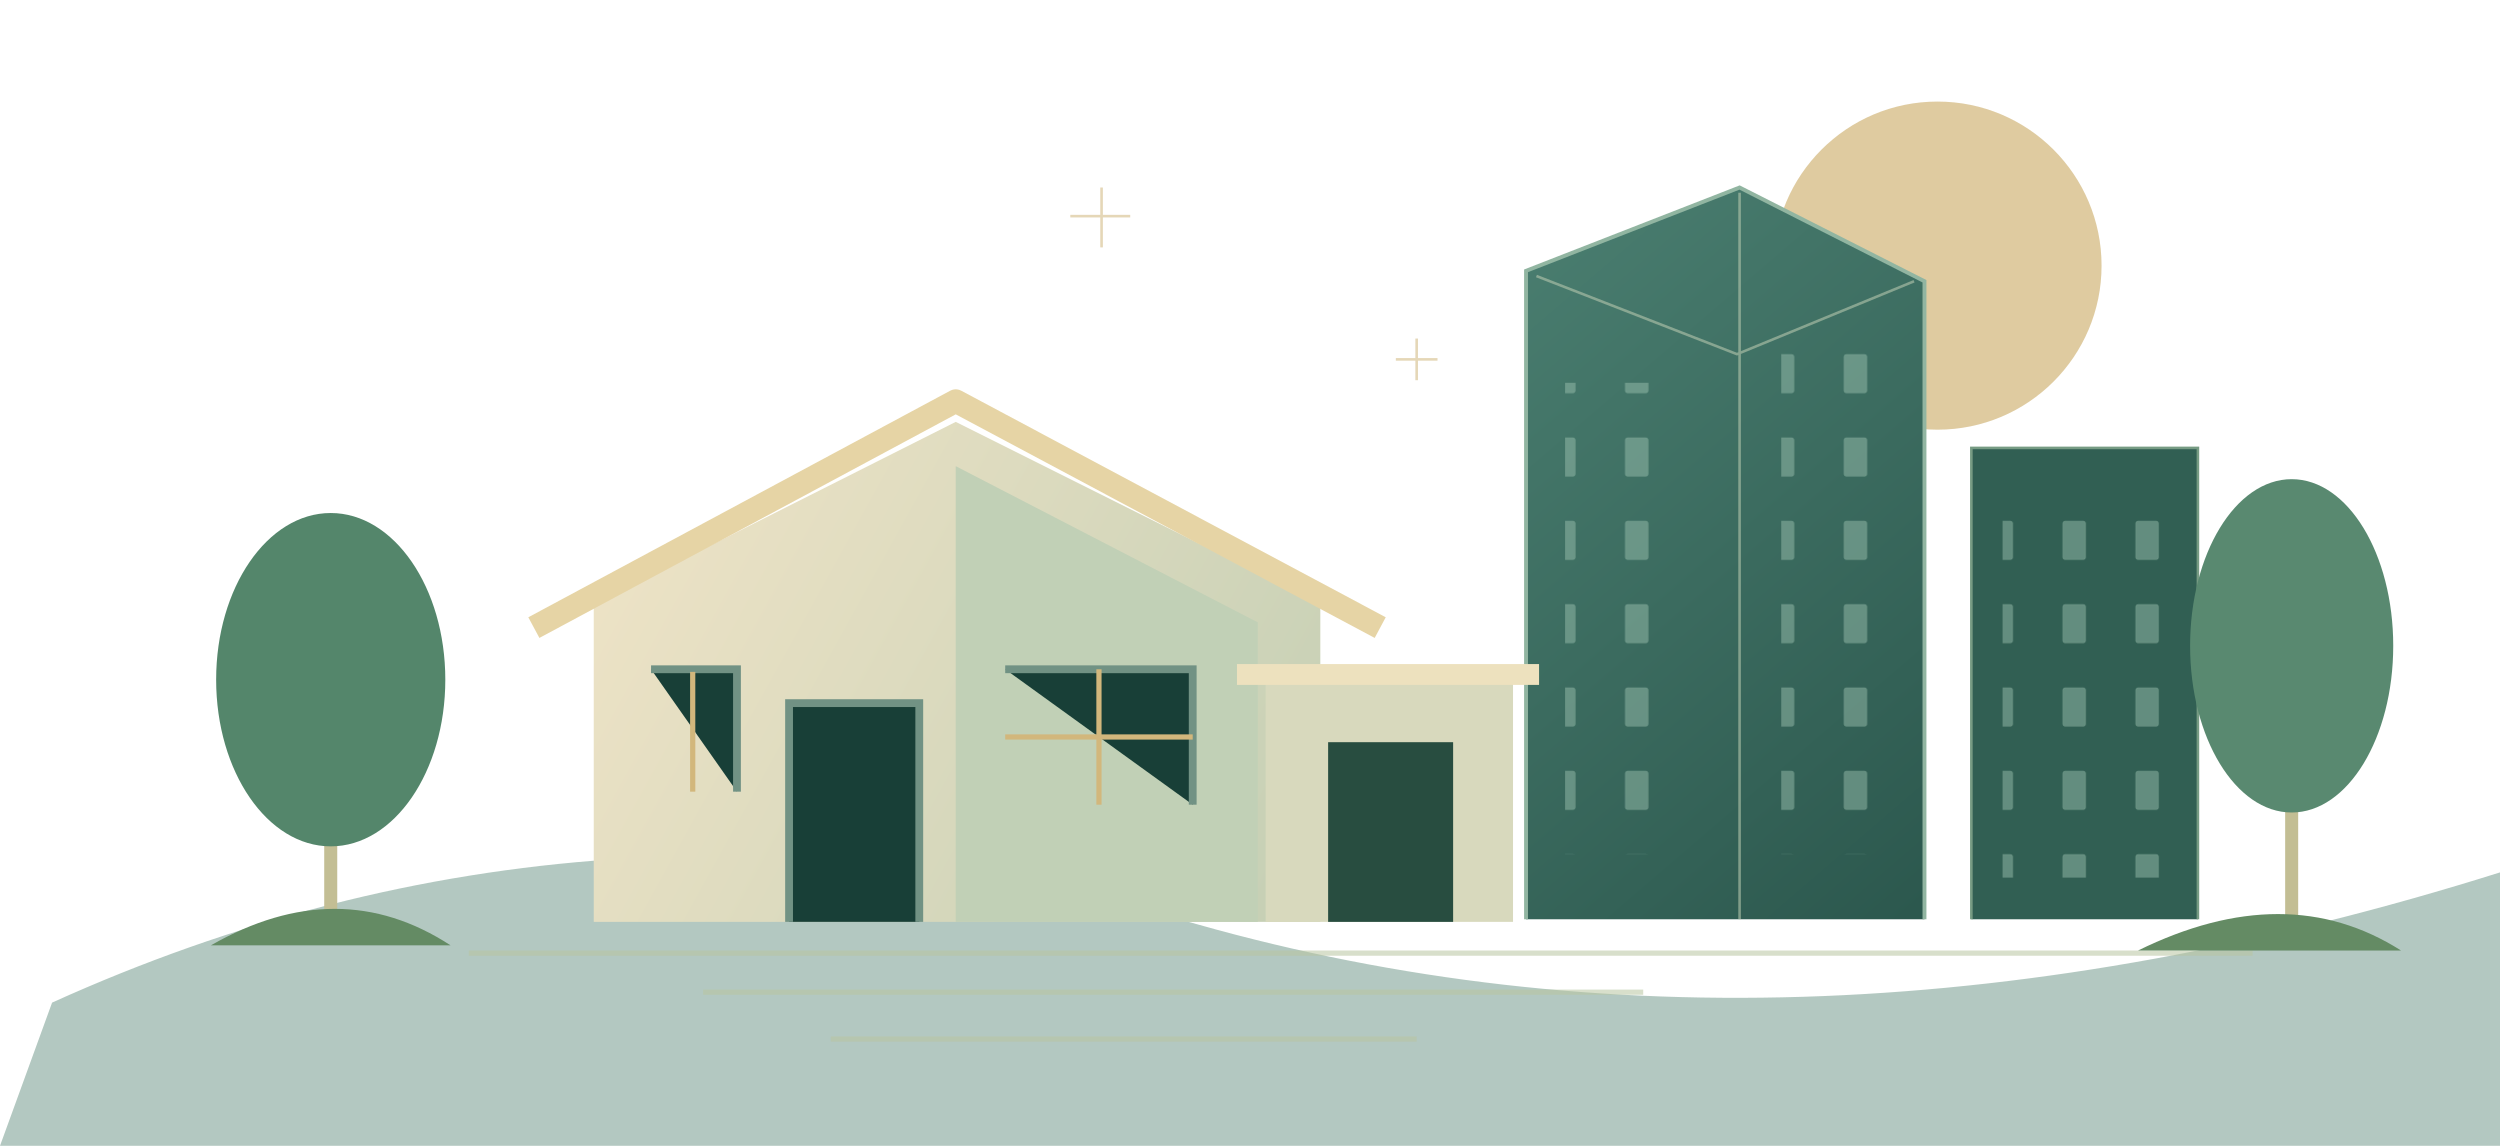
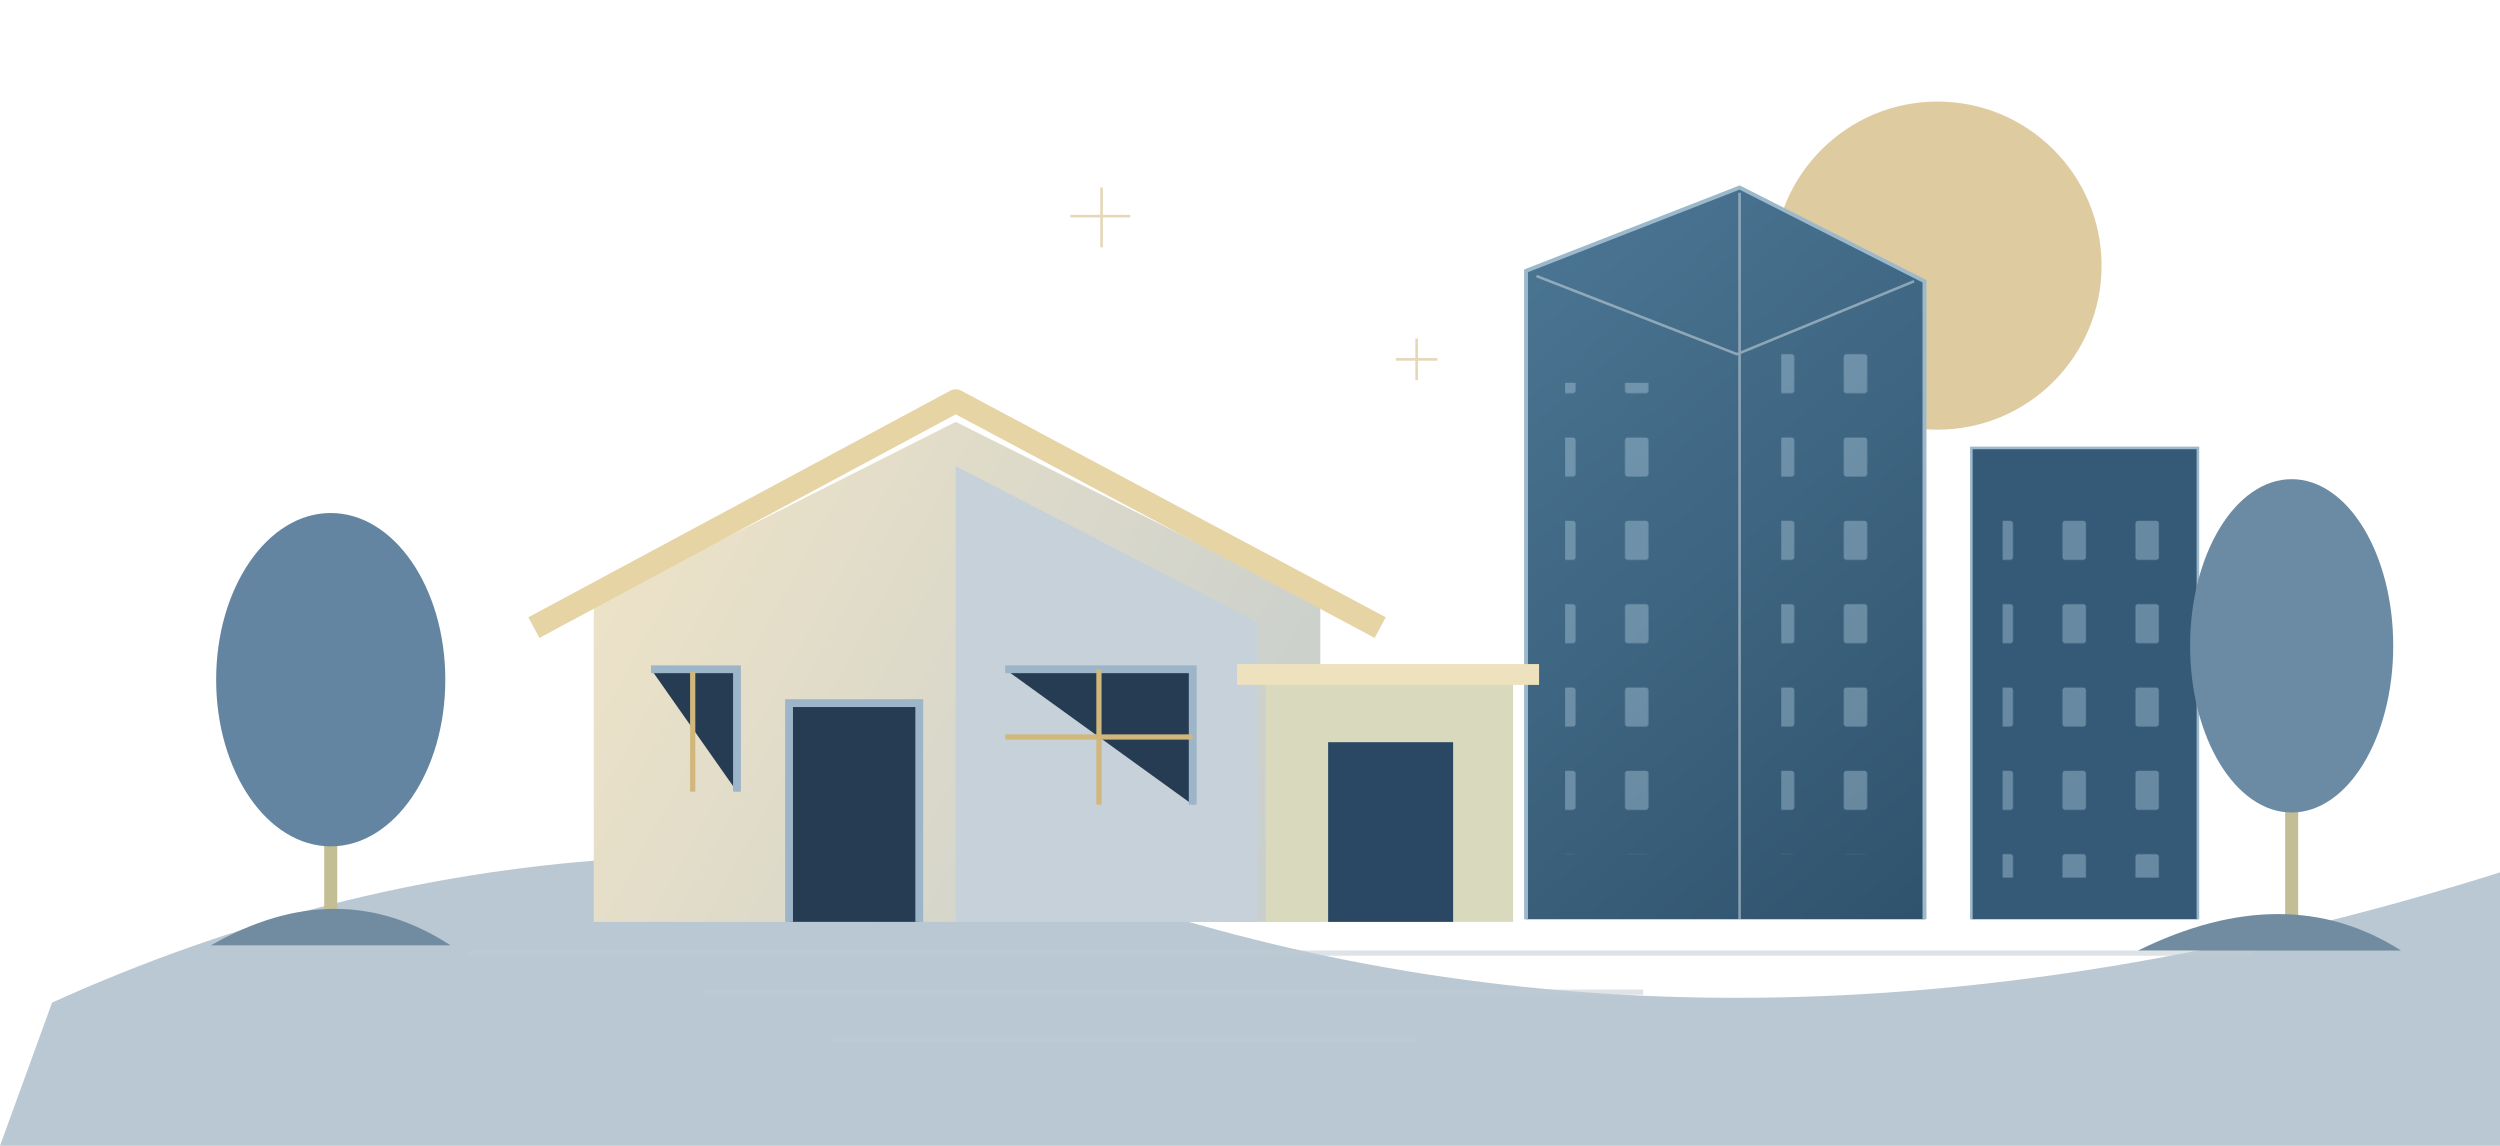
<svg xmlns="http://www.w3.org/2000/svg" width="960" height="440" viewBox="0 0 960 440" fill="none">
  <defs>
    <linearGradient id="tower" x1="500" y1="50" x2="800" y2="400" gradientUnits="userSpaceOnUse">
-       <stop stop-color="#528879" />
-       <stop offset="1" stop-color="#244e45" />
+       <stop stop-color="#527f9e" />
+       <stop offset="1" stop-color="#294a63" />
    </linearGradient>
    <linearGradient id="home" x1="220" y1="190" x2="600" y2="400" gradientUnits="userSpaceOnUse">
      <stop stop-color="#f0e4c7" />
-       <stop offset="1" stop-color="#b6c8ae" />
+       <stop offset="1" stop-color="#b8c6cf" />
    </linearGradient>
    <pattern id="windows" width="28" height="32" patternUnits="userSpaceOnUse">
-       <rect x="8" y="8" width="9" height="15" rx="1" fill="#a5c9b6" opacity=".44" />
+       <rect x="8" y="8" width="9" height="15" rx="1" fill="#a8c5d9" opacity=".44" />
    </pattern>
  </defs>
  <circle cx="744" cy="102" r="63" fill="#d2b77c" opacity=".72" />
-   <path d="M20 385Q230 290 460 355T960 335V440H0Z" fill="#417663" opacity=".4" />
-   <path d="M586 353V104L668 72L739 108V353" fill="url(#tower)" stroke="#91b5a1" stroke-width="1.5" />
-   <path d="M668 74V353M590 106L667 136L735 108" stroke="#b5c7ad" opacity=".6" />
+   <path d="M20 385Q230 290 460 355T960 335V440H0Z" fill="#4f7590" opacity=".4" />
+   <path d="M586 353V104L668 72L739 108V353" fill="url(#tower)" stroke="#9cb8cb" stroke-width="1.5" />
+   <path d="M668 74V353M590 106L667 136L735 108" stroke="#c0ced8" opacity=".6" />
  <path d="M601 147H650V328H601ZM684 133H725V328H684Z" fill="url(#windows)" />
-   <path d="M757 353V172H844V353" fill="#315f53" stroke="#769b83" />
+   <path d="M757 353V172H844V353" fill="#355a78" stroke="#9cb8cb" />
  <path d="M769 187H833V337H769Z" fill="url(#windows)" />
  <path d="M228 354V232L367 162L507 232V354" fill="url(#home)" />
  <path d="M205 241L367 154L530 241" stroke="#e6d4a5" stroke-width="9" stroke-linejoin="round" />
-   <path d="M367 179L483 239V354H367Z" fill="#c1d0b6" />
-   <path d="M303 354V270H353V354M386 257H458V309M250 257H283V304" fill="#183f37" stroke="#719284" stroke-width="3" />
+   <path d="M367 179L483 239V354H367Z" fill="#c7d1d9" />
+   <path d="M303 354V270H353V354M386 257H458V309M250 257H283V304" fill="#263c52" stroke="#9cb5c8" stroke-width="3" />
  <path d="M422 257V309M386 283H458M266 258V304" stroke="#d2b77c" stroke-width="2" />
  <path d="M486 354V261H581V354" fill="#d8d9bd" />
  <path d="M475 259H591" stroke="#ede1be" stroke-width="8" />
-   <path d="M510 285H558V354H510Z" fill="#284d40" />
-   <path d="M180 366H865M270 381H631M319 399H544" stroke="#b8c5a0" stroke-width="2" opacity=".55" />
+   <path d="M510 285H558V354H510Z" fill="#2a4864" />
+   <path d="M180 366H865M270 381H631M319 399H544" stroke="#c1ccd4" stroke-width="2" opacity=".55" />
  <path d="M127 360V274M880 361V261" stroke="#c3be94" stroke-width="5" />
-   <ellipse cx="127" cy="261" rx="44" ry="64" fill="#54866b" />
-   <ellipse cx="880" cy="248" rx="39" ry="64" fill="#598970" />
-   <path d="M81 363Q130 335 173 363M821 365Q878 337 922 365" fill="#648b64" />
+   <ellipse cx="127" cy="261" rx="44" ry="64" fill="#6485a1" />
+   <ellipse cx="880" cy="248" rx="39" ry="64" fill="#6b8ba5" />
+   <path d="M81 363Q130 335 173 363M821 365Q878 337 922 365" fill="#718ca0" />
  <path d="M411 83h23m-11-11v23M536 138h16m-8-8v16" stroke="#d3bc87" opacity=".6" />
</svg>
